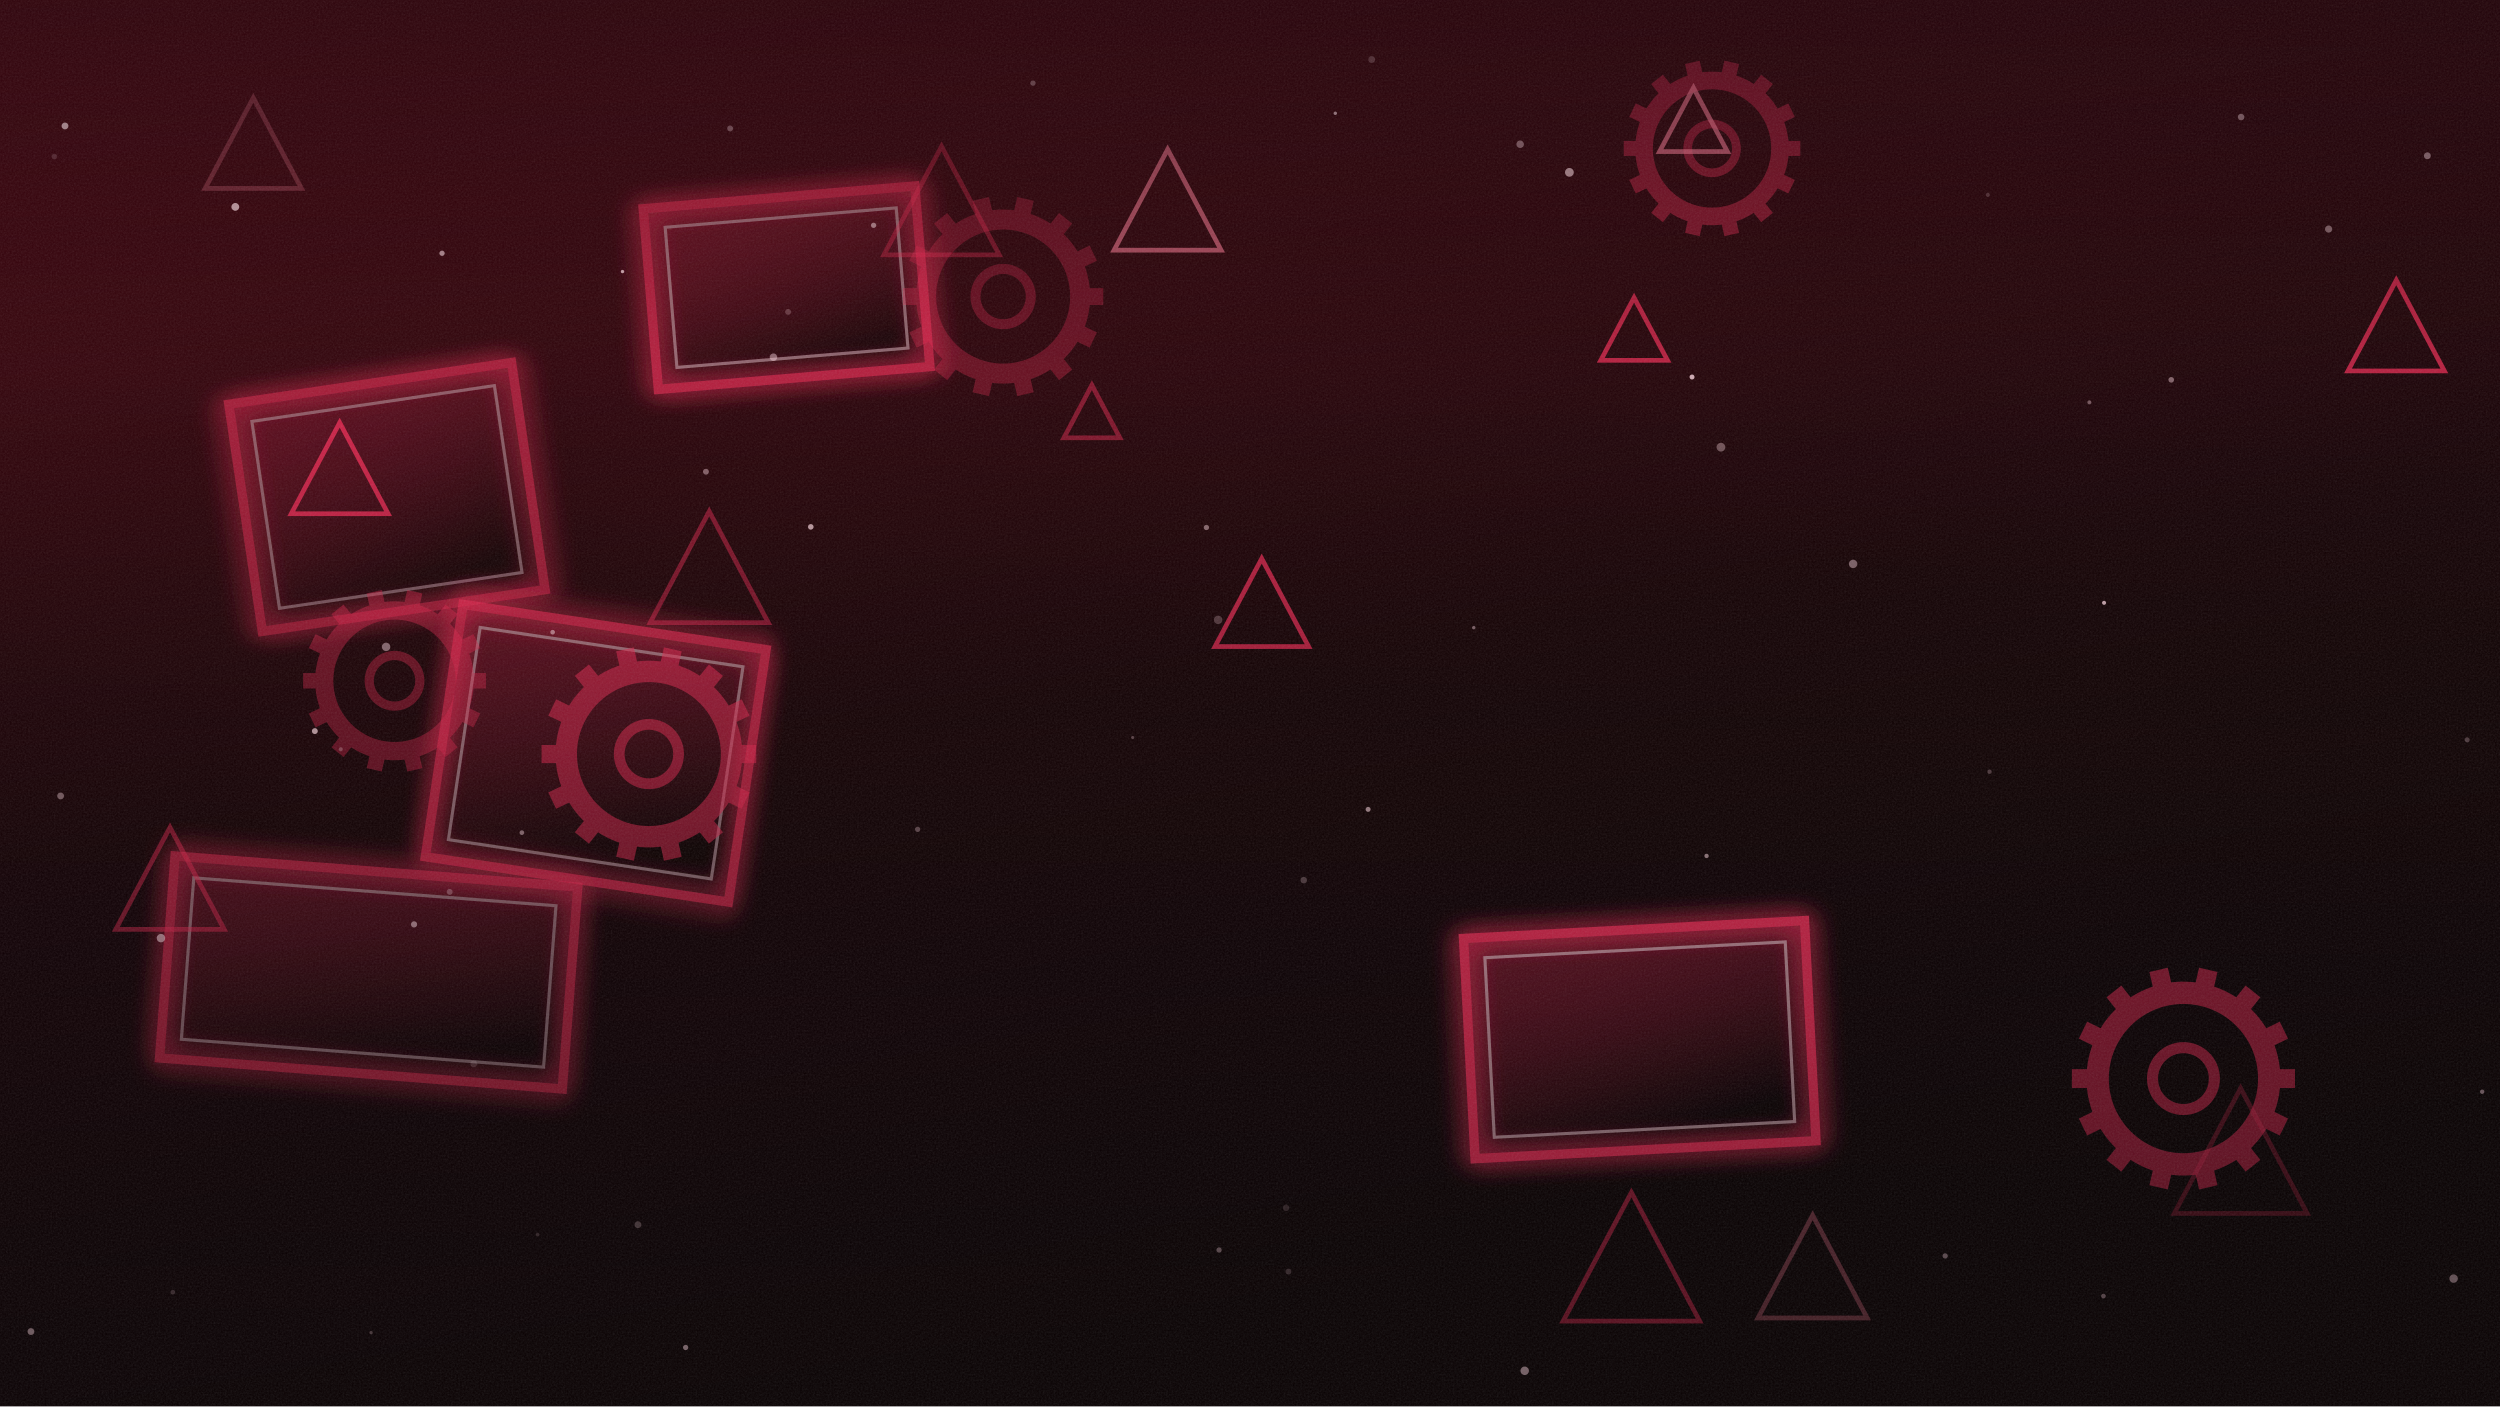
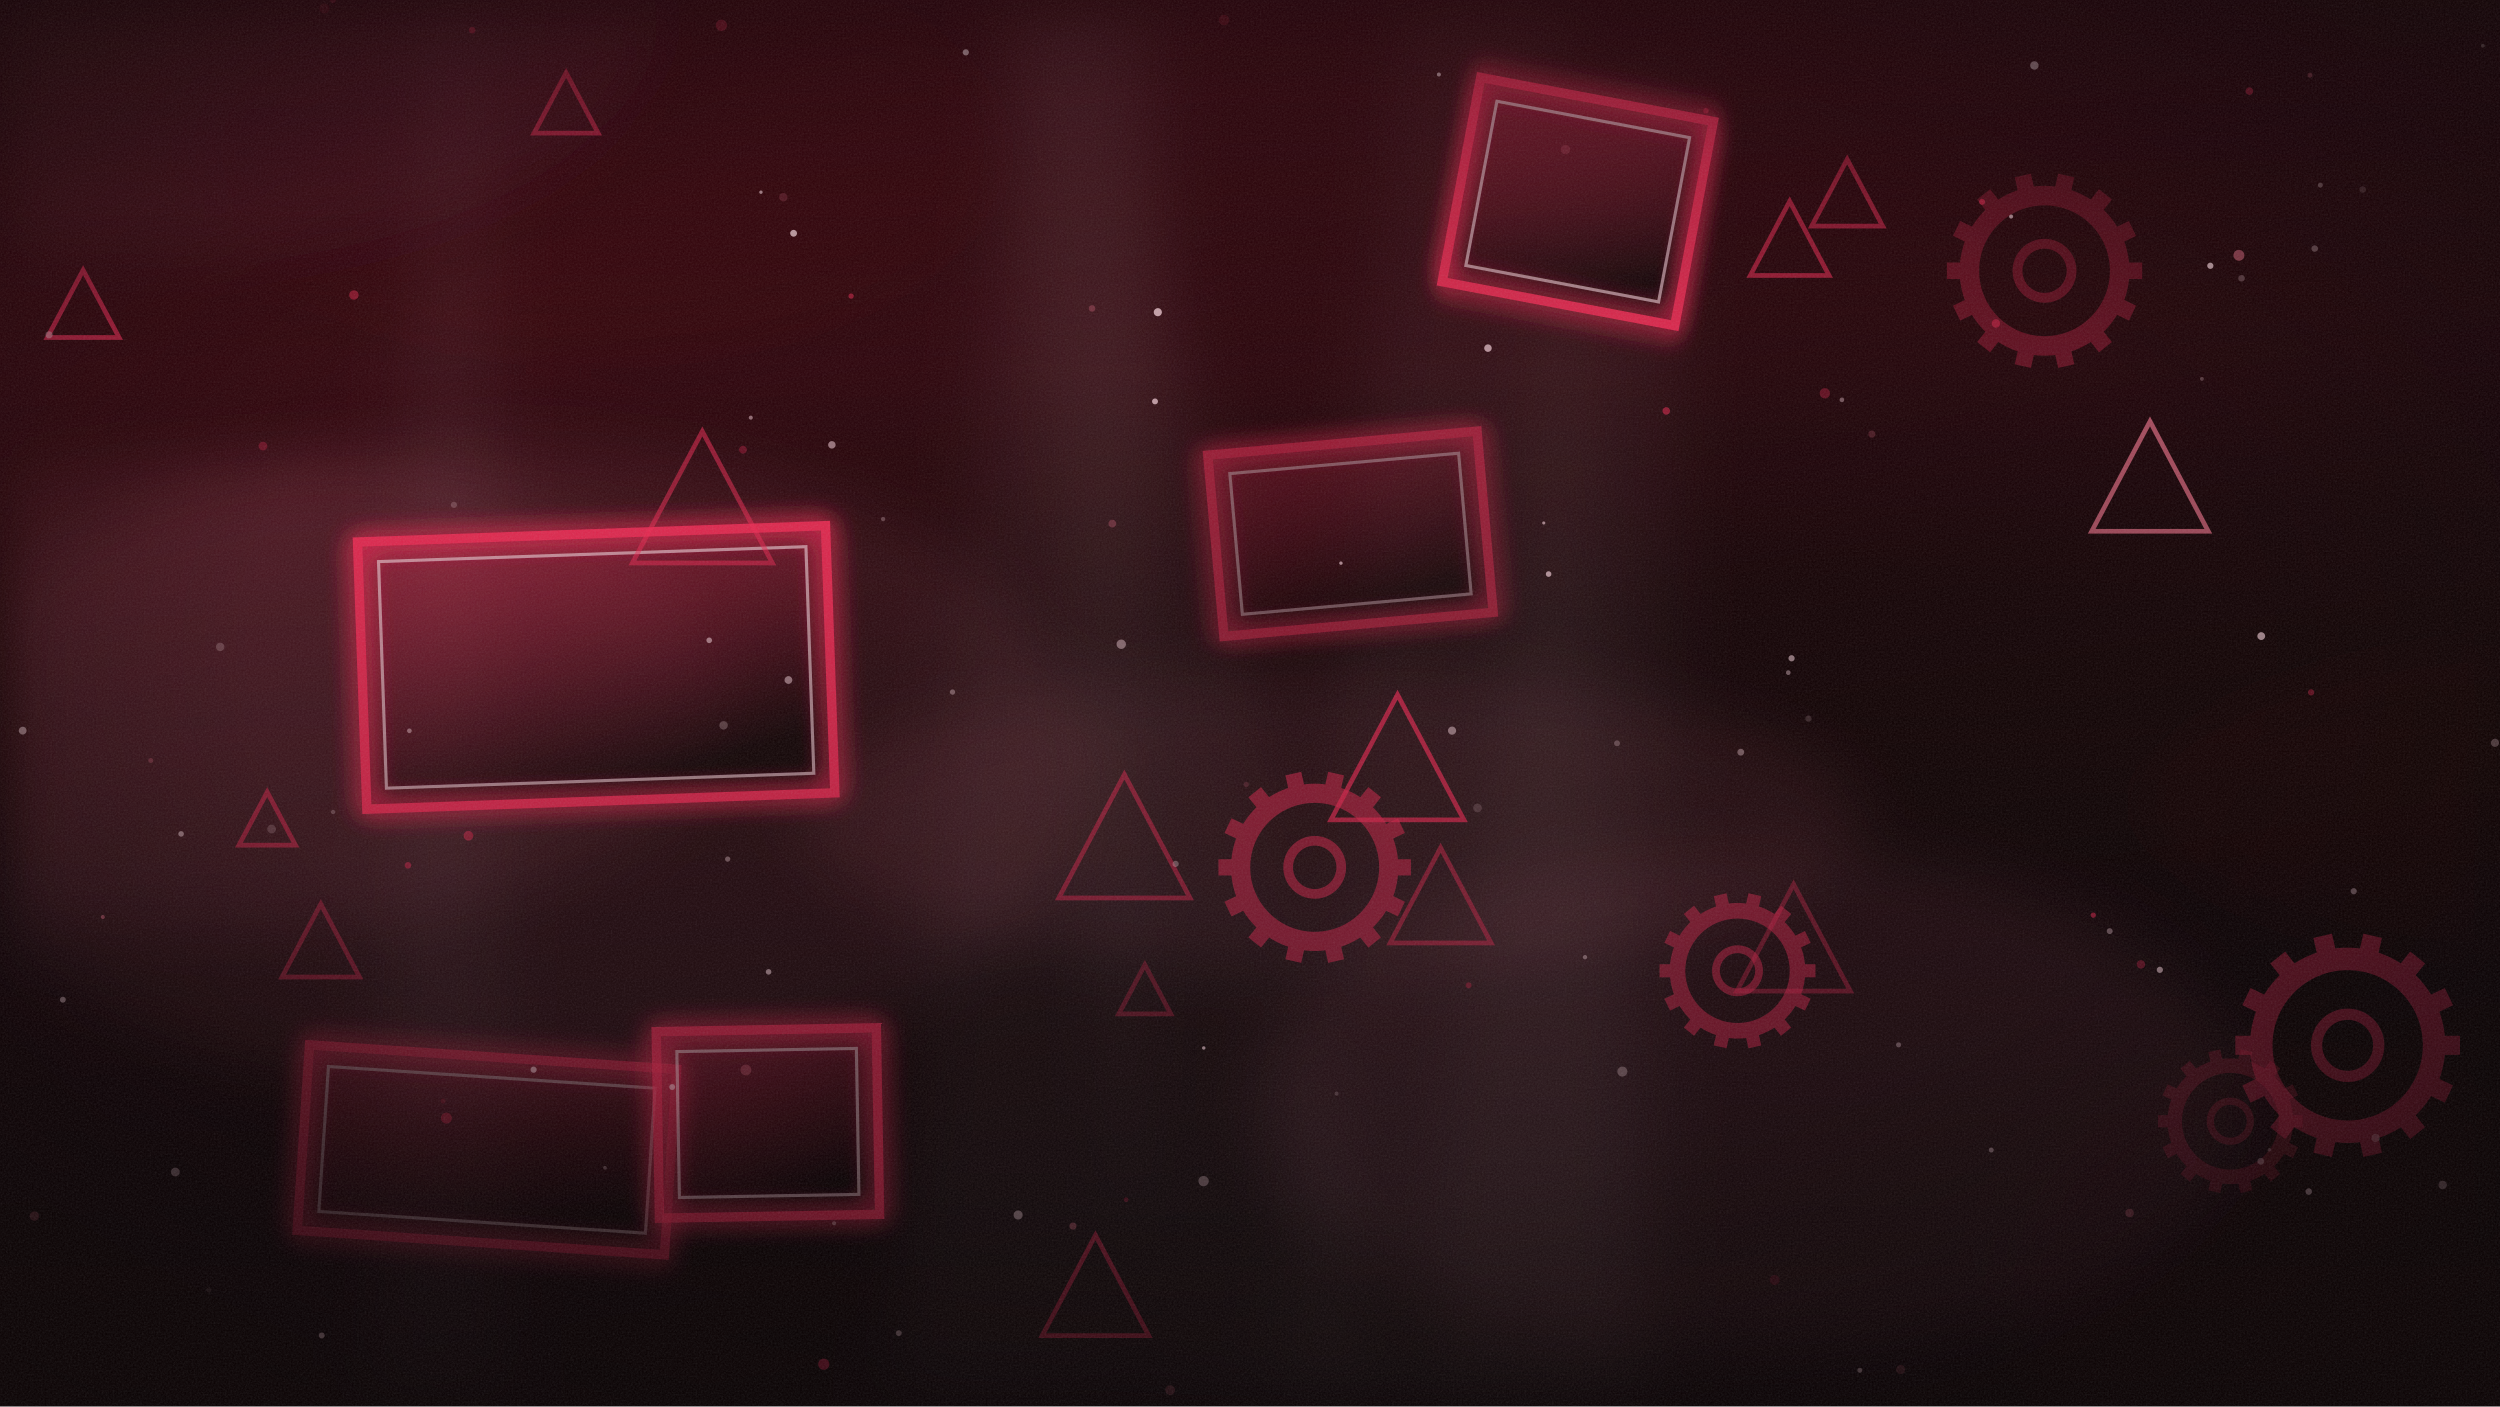
<svg xmlns="http://www.w3.org/2000/svg" class="art art--titan-complex" viewBox="0 0 1600 900" preserveAspectRatio="xMidYMid slice" role="img" aria-label="Crimson structures and black saw gears on deep red">
  <defs>
    <linearGradient id="g-bg" x1="0" y1="0" x2="0.3" y2="1">
      <stop offset="0%" stop-color="#4d0512" />
      <stop offset="58%" stop-color="#160205" />
      <stop offset="100%" stop-color="#080102" />
    </linearGradient>
    <linearGradient id="g-slab" x1="0" y1="0" x2="0.4" y2="1">
      <stop offset="0%" stop-color="#ff2d5a" stop-opacity="0.42" />
      <stop offset="100%" stop-color="#080102" stop-opacity="0.72" />
    </linearGradient>
    <linearGradient id="g-blade" x1="0" y1="0" x2="1" y2="1">
      <stop offset="0%" stop-color="#ffd9e2" stop-opacity="0.7" />
      <stop offset="60%" stop-color="#ff2d5a" stop-opacity="0.28" />
      <stop offset="100%" stop-color="#ff7a95" stop-opacity="0" />
    </linearGradient>
    <linearGradient id="g-beam" x1="0" y1="0" x2="1" y2="0">
      <stop offset="0%" stop-color="#ff2d5a" stop-opacity="0" />
      <stop offset="30%" stop-color="#ffd9e2" />
      <stop offset="70%" stop-color="#ff2d5a" />
      <stop offset="100%" stop-color="#ff2d5a" stop-opacity="0" />
    </linearGradient>
    <radialGradient id="g-orb" cx="42%" cy="38%" r="62%">
      <stop offset="0%" stop-color="#ffd9e2" />
      <stop offset="38%" stop-color="#ff2d5a" />
      <stop offset="78%" stop-color="#ff7a95" stop-opacity="0.7" />
      <stop offset="100%" stop-color="#080102" />
    </radialGradient>
    <radialGradient id="g-halo" cx="50%" cy="50%" r="50%">
      <stop offset="0%" stop-color="#ff2d5a" stop-opacity="0.42" />
      <stop offset="100%" stop-color="#ff2d5a" stop-opacity="0" />
    </radialGradient>
    <linearGradient id="g-vig" x1="0" y1="0" x2="0" y2="1">
      <stop offset="0%" stop-color="#080102" stop-opacity="0.42" />
      <stop offset="26%" stop-color="#080102" stop-opacity="0.02" />
      <stop offset="100%" stop-color="#080102" stop-opacity="0.5" />
    </linearGradient>
    <filter id="g-glow" x="-70%" y="-70%" width="240%" height="240%">
      <feGaussianBlur stdDeviation="8" result="b" />
      <feFlood flood-color="#ff2d5a" result="fc" />
      <feComposite in="fc" in2="b" operator="in" result="g" />
      <feMerge>
        <feMergeNode in="g" />
        <feMergeNode in="g" />
        <feMergeNode in="SourceGraphic" />
      </feMerge>
    </filter>
    <filter id="g-soft">
      <feGaussianBlur stdDeviation="20" />
    </filter>
+     <radialGradient id="g-corner" cx="50%" cy="46%" r="72%">
+       <stop offset="55%" stop-color="#080102" stop-opacity="0" />
+       <stop offset="100%" stop-color="#080102" stop-opacity="0.72" />
+     </radialGradient>
    <filter id="g-grain">
      <feTurbulence type="fractalNoise" baseFrequency="0.85" numOctaves="4" />
      <feColorMatrix type="saturate" values="0" />
    </filter>
  </defs>
  <rect width="1600" height="900" fill="url(#g-bg)" />
-   <g transform="translate(1049.4 665.4) rotate(-3)" opacity="0.95">
-     <rect x="-109.2" y="-70.6" width="218.5" height="141.1" fill="url(#g-slab)" />
-     <rect x="-109.2" y="-70.6" width="218.5" height="141.1" fill="none" stroke="#ff2d5a" stroke-width="6" filter="url(#g-glow)" />
-     <rect x="-96.2" y="-57.6" width="192.5" height="115.1" fill="none" stroke="#ffd9e2" stroke-width="2" opacity="0.7" />
-   </g>
-   <g transform="translate(503.4 184.1) rotate(-4.8)" opacity="0.66">
-     <rect x="-87.2" y="-58" width="174.4" height="116" fill="url(#g-slab)" />
-     <rect x="-87.2" y="-58" width="174.4" height="116" fill="none" stroke="#ff2d5a" stroke-width="6" filter="url(#g-glow)" />
-     <rect x="-74.2" y="-45" width="148.4" height="90" fill="none" stroke="#ffd9e2" stroke-width="2" opacity="0.7" />
-   </g>
-   <g transform="translate(247.6 318.1) rotate(-8.4)" opacity="0.58">
-     <rect x="-91.4" y="-73.5" width="182.9" height="146.9" fill="url(#g-slab)" />
-     <rect x="-91.4" y="-73.5" width="182.9" height="146.9" fill="none" stroke="#ff2d5a" stroke-width="6" filter="url(#g-glow)" />
-     <rect x="-78.4" y="-60.5" width="156.9" height="120.9" fill="none" stroke="#ffd9e2" stroke-width="2" opacity="0.7" />
-   </g>
-   <g transform="translate(381.2 482.1) rotate(8.5)" opacity="0.72">
-     <rect x="-98" y="-81.7" width="196.1" height="163.3" fill="url(#g-slab)" />
-     <rect x="-98" y="-81.7" width="196.1" height="163.3" fill="none" stroke="#ff2d5a" stroke-width="6" filter="url(#g-glow)" />
-     <rect x="-85" y="-68.7" width="170.1" height="137.3" fill="none" stroke="#ffd9e2" stroke-width="2" opacity="0.7" />
-   </g>
-   <g transform="translate(235.9 622.4) rotate(4.4)" opacity="0.67">
-     <rect x="-129.2" y="-64.8" width="258.5" height="129.6" fill="url(#g-slab)" />
-     <rect x="-129.2" y="-64.8" width="258.5" height="129.6" fill="none" stroke="#ff2d5a" stroke-width="6" filter="url(#g-glow)" />
-     <rect x="-116.2" y="-51.8" width="232.5" height="103.6" fill="none" stroke="#ffd9e2" stroke-width="2" opacity="0.7" />
-   </g>
-   <g transform="translate(1397.4 690.3)" fill="none" stroke="#ff2d5a" opacity="0.58">
-     <circle r="54.9" stroke-width="14.3" />
-     <circle r="19.8" stroke-width="7.1" />
-     <path d="M57.7 0 L71.4 0" stroke-width="12.1" />
-     <path d="M52 25 L64.3 31" stroke-width="12.1" />
-     <path d="M36 45.1 L44.5 55.8" stroke-width="12.1" />
-     <path d="M12.8 56.2 L15.9 69.6" stroke-width="12.1" />
-     <path d="M-12.8 56.2 L-15.9 69.6" stroke-width="12.1" />
-     <path d="M-36 45.1 L-44.5 55.8" stroke-width="12.1" />
-     <path d="M-52 25 L-64.3 31" stroke-width="12.1" />
-     <path d="M-57.7 0 L-71.4 0" stroke-width="12.1" />
-     <path d="M-52 -25 L-64.3 -31" stroke-width="12.1" />
-     <path d="M-36 -45.1 L-44.5 -55.8" stroke-width="12.1" />
-     <path d="M-12.8 -56.2 L-15.9 -69.6" stroke-width="12.1" />
-     <path d="M12.8 -56.2 L15.9 -69.6" stroke-width="12.1" />
-     <path d="M36 -45.1 L44.5 -55.8" stroke-width="12.1" />
-     <path d="M52 -25 L64.3 -31" stroke-width="12.1" />
-   </g>
-   <g transform="translate(415.3 482.6)" fill="none" stroke="#ff2d5a" opacity="0.53">
-     <circle r="52.9" stroke-width="13.7" />
-     <circle r="19" stroke-width="6.9" />
-     <path d="M55.5 0 L68.7 0" stroke-width="11.6" />
-     <path d="M50 24.1 L61.9 29.8" stroke-width="11.6" />
-     <path d="M34.6 43.4 L42.9 53.7" stroke-width="11.6" />
-     <path d="M12.4 54.1 L15.3 67" stroke-width="11.6" />
-     <path d="M-12.4 54.1 L-15.3 67" stroke-width="11.6" />
-     <path d="M-34.6 43.4 L-42.9 53.7" stroke-width="11.6" />
-     <path d="M-50 24.1 L-61.9 29.8" stroke-width="11.6" />
-     <path d="M-55.5 0 L-68.7 0" stroke-width="11.6" />
-     <path d="M-50 -24.1 L-61.9 -29.8" stroke-width="11.6" />
-     <path d="M-34.6 -43.4 L-42.9 -53.7" stroke-width="11.6" />
-     <path d="M-12.4 -54.1 L-15.3 -67" stroke-width="11.6" />
-     <path d="M12.4 -54.1 L15.3 -67" stroke-width="11.6" />
-     <path d="M34.6 -43.4 L42.9 -53.7" stroke-width="11.6" />
-     <path d="M50 -24.1 L61.9 -29.8" stroke-width="11.6" />
-   </g>
-   <g transform="translate(642 189.8)" fill="none" stroke="#ff2d5a" opacity="0.29">
-     <circle r="49.3" stroke-width="12.8" />
-     <circle r="17.7" stroke-width="6.4" />
-     <path d="M51.8 0 L64.1 0" stroke-width="10.8" />
-     <path d="M46.6 22.5 L57.7 27.8" stroke-width="10.8" />
-     <path d="M32.3 40.5 L40 50.1" stroke-width="10.8" />
-     <path d="M11.5 50.5 L14.3 62.5" stroke-width="10.8" />
-     <path d="M-11.5 50.5 L-14.3 62.5" stroke-width="10.8" />
-     <path d="M-32.3 40.5 L-40 50.1" stroke-width="10.8" />
-     <path d="M-46.6 22.5 L-57.7 27.8" stroke-width="10.8" />
-     <path d="M-51.8 0 L-64.1 0" stroke-width="10.8" />
-     <path d="M-46.6 -22.5 L-57.7 -27.8" stroke-width="10.8" />
-     <path d="M-32.3 -40.5 L-40 -50.1" stroke-width="10.8" />
-     <path d="M-11.5 -50.5 L-14.3 -62.5" stroke-width="10.8" />
-     <path d="M11.5 -50.5 L14.3 -62.5" stroke-width="10.8" />
-     <path d="M32.3 -40.5 L40 -50.1" stroke-width="10.8" />
-     <path d="M46.6 -22.5 L57.7 -27.8" stroke-width="10.8" />
-   </g>
-   <g transform="translate(1095.7 95)" fill="none" stroke="#ff2d5a" opacity="0.42">
-     <circle r="43.5" stroke-width="11.3" />
-     <circle r="15.6" stroke-width="5.6" />
-     <path d="M45.6 0 L56.5 0" stroke-width="9.6" />
-     <path d="M41.1 19.8 L50.9 24.5" stroke-width="9.6" />
-     <path d="M28.4 35.7 L35.2 44.2" stroke-width="9.6" />
-     <path d="M10.2 44.5 L12.6 55.1" stroke-width="9.6" />
-     <path d="M-10.2 44.5 L-12.6 55.1" stroke-width="9.6" />
-     <path d="M-28.4 35.7 L-35.2 44.2" stroke-width="9.6" />
-     <path d="M-41.1 19.8 L-50.9 24.5" stroke-width="9.6" />
-     <path d="M-45.6 0 L-56.5 0" stroke-width="9.6" />
-     <path d="M-41.1 -19.8 L-50.9 -24.5" stroke-width="9.6" />
-     <path d="M-28.4 -35.7 L-35.2 -44.2" stroke-width="9.6" />
-     <path d="M-10.2 -44.5 L-12.6 -55.1" stroke-width="9.6" />
-     <path d="M10.2 -44.5 L12.6 -55.1" stroke-width="9.6" />
-     <path d="M28.4 -35.7 L35.2 -44.2" stroke-width="9.6" />
-     <path d="M41.1 -19.8 L50.9 -24.5" stroke-width="9.6" />
-   </g>
-   <g transform="translate(252.5 435.7)" fill="none" stroke="#ff2d5a" opacity="0.38">
-     <circle r="45" stroke-width="11.7" />
-     <circle r="16.2" stroke-width="5.9" />
-     <path d="M47.3 0 L58.5 0" stroke-width="9.9" />
-     <path d="M42.6 20.5 L52.7 25.4" stroke-width="9.9" />
-     <path d="M29.5 36.9 L36.5 45.7" stroke-width="9.9" />
-     <path d="M10.5 46.1 L13 57" stroke-width="9.9" />
-     <path d="M-10.5 46.1 L-13 57" stroke-width="9.9" />
-     <path d="M-29.5 36.9 L-36.5 45.7" stroke-width="9.9" />
-     <path d="M-42.6 20.5 L-52.7 25.4" stroke-width="9.9" />
-     <path d="M-47.3 0 L-58.5 0" stroke-width="9.9" />
-     <path d="M-42.6 -20.5 L-52.7 -25.4" stroke-width="9.9" />
-     <path d="M-29.5 -36.9 L-36.5 -45.7" stroke-width="9.9" />
-     <path d="M-10.5 -46.1 L-13 -57" stroke-width="9.9" />
-     <path d="M10.5 -46.1 L13 -57" stroke-width="9.9" />
-     <path d="M29.5 -36.9 L36.5 -45.7" stroke-width="9.9" />
-     <path d="M42.6 -20.5 L52.7 -25.4" stroke-width="9.9" />
-   </g>
-   <path d="M1434 696.5 L1476.6 776.6 L1391.5 776.6 Z" fill="none" stroke="#ff2d5a" stroke-width="3" opacity="0.31" />
-   <path d="M602.6 93.7 L639.5 163.1 L565.7 163.1 Z" fill="none" stroke="#ff2d5a" stroke-width="3" opacity="0.36" />
-   <path d="M453.9 327.3 L491.7 398.5 L416.1 398.5 Z" fill="none" stroke="#ff2d5a" stroke-width="3" opacity="0.45" />
-   <path d="M1083.8 56.2 L1105.5 97 L1062.1 97 Z" fill="none" stroke="#ff7a95" stroke-width="3" opacity="0.68" />
-   <path d="M162.1 62.6 L192.9 120.6 L131.3 120.6 Z" fill="none" stroke="#ff7a95" stroke-width="3" opacity="0.31" />
-   <path d="M698.8 246.5 L716.7 280.2 L680.9 280.2 Z" fill="none" stroke="#ff2d5a" stroke-width="3" opacity="0.44" />
-   <path d="M747.3 95.6 L781.5 160.1 L713 160.1 Z" fill="none" stroke="#ff7a95" stroke-width="3" opacity="0.64" />
-   <path d="M108.8 529.5 L143.5 594.8 L74.1 594.8 Z" fill="none" stroke="#ff2d5a" stroke-width="3" opacity="0.49" />
-   <path d="M1044.1 763.2 L1087.8 845.5 L1000.4 845.5 Z" fill="none" stroke="#ff2d5a" stroke-width="3" opacity="0.59" />
-   <path d="M1533.6 179.3 L1564.4 237.4 L1502.7 237.4 Z" fill="none" stroke="#ff2d5a" stroke-width="3" opacity="0.69" />
-   <path d="M1045.8 190.5 L1067.2 230.6 L1024.5 230.6 Z" fill="none" stroke="#ff2d5a" stroke-width="3" opacity="0.68" />
-   <path d="M217.4 270.5 L248.4 328.8 L186.4 328.8 Z" fill="none" stroke="#ff2d5a" stroke-width="3" opacity="0.74" />
-   <path d="M1160.1 777.8 L1195 843.5 L1125.1 843.5 Z" fill="none" stroke="#ff7a95" stroke-width="3" opacity="0.44" />
-   <path d="M807.5 357.5 L837.5 413.8 L777.6 413.8 Z" fill="none" stroke="#ff2d5a" stroke-width="3" opacity="0.72" />
+   <g filter="url(#g-soft)">
+     <ellipse cx="1118.8" cy="706.4" rx="316.1" ry="161.8" fill="#ff7a95" opacity="0.1" />
+     <ellipse cx="852.6" cy="526.2" rx="338.5" ry="97.2" fill="#ff7a95" opacity="0.1" />
+     <ellipse cx="382.2" cy="96.9" rx="257.6" ry="129.8" fill="#4d0512" opacity="0.1" />
+     <ellipse cx="1482.5" cy="828.4" rx="194.2" ry="152.9" fill="#4d0512" opacity="0.1" />
+     <ellipse cx="77.3" cy="15.1" rx="333.7" ry="147.7" fill="#ff7a95" opacity="0.1" />
+     <ellipse cx="1680.6" cy="513.7" rx="310.7" ry="105.4" fill="#4d0512" opacity="0.1" />
+     <ellipse cx="319.1" cy="490.7" rx="379.4" ry="208.2" fill="#ff7a95" opacity="0.1" />
+     <ellipse cx="142.4" cy="444" rx="324.2" ry="153.3" fill="#ff7a95" opacity="0.1" />
+   </g>
+   <g filter="url(#g-soft)" opacity="0.5">
+     <path d="M902.6 -26.4 L998.6 -26.4 L1047.1 960 L808.2 960 Z" fill="#ffd9e2" opacity="0.1" />
+     <path d="M274.9 -119.5 L312.3 -119.5 L323.7 960 L232.7 960 Z" fill="#ffd9e2" opacity="0.1" />
+     <path d="M1009.9 48.4 L1077.9 48.4 L1059.6 960 L895.7 960 Z" fill="#ffd9e2" opacity="0.1" />
+     <path d="M656.3 -64.5 L747.6 -64.5 L720.9 960 L562.2 960 Z" fill="#ffd9e2" opacity="0.1" />
+     <path d="M639.2 -36.7 L706.7 -36.7 L900.5 960 L737.6 960 Z" fill="#ffd9e2" opacity="0.1" />
+   </g>
+   <g transform="translate(1009.7 129) rotate(10.7)" opacity="0.88">
+     <rect x="-75.7" y="-66.5" width="151.5" height="133" fill="url(#g-slab)" />
+     <rect x="-75.7" y="-66.5" width="151.5" height="133" fill="none" stroke="#ff2d5a" stroke-width="6" filter="url(#g-glow)" />
+     <rect x="-62.7" y="-53.5" width="125.5" height="107" fill="none" stroke="#ffd9e2" stroke-width="2" opacity="0.7" />
+   </g>
+   <g transform="translate(381.5 427.1) rotate(-2)" opacity="0.93">
+     <rect x="-149.8" y="-85.5" width="299.7" height="171.1" fill="url(#g-slab)" />
+     <rect x="-149.8" y="-85.5" width="299.7" height="171.1" fill="none" stroke="#ff2d5a" stroke-width="6" filter="url(#g-glow)" />
+     <rect x="-136.8" y="-72.5" width="273.7" height="145.1" fill="none" stroke="#ffd9e2" stroke-width="2" opacity="0.7" />
+   </g>
+   <g transform="translate(311.7 735.9) rotate(3.8)" opacity="0.57">
+     <rect x="-117.8" y="-59.5" width="235.5" height="119" fill="url(#g-slab)" />
+     <rect x="-117.8" y="-59.5" width="235.5" height="119" fill="none" stroke="#ff2d5a" stroke-width="6" filter="url(#g-glow)" />
+     <rect x="-104.8" y="-46.5" width="209.5" height="93" fill="none" stroke="#ffd9e2" stroke-width="2" opacity="0.7" />
+   </g>
+   <g transform="translate(864.3 341.6) rotate(-5.1)" opacity="0.56">
+     <rect x="-86.5" y="-58.2" width="173" height="116.4" fill="url(#g-slab)" />
+     <rect x="-86.5" y="-58.2" width="173" height="116.4" fill="none" stroke="#ff2d5a" stroke-width="6" filter="url(#g-glow)" />
+     <rect x="-73.5" y="-45.2" width="147" height="90.4" fill="none" stroke="#ffd9e2" stroke-width="2" opacity="0.7" />
+   </g>
+   <g transform="translate(491.5 718.7) rotate(-1)" opacity="0.75">
+     <rect x="-70.5" y="-59.7" width="140.9" height="119.4" fill="url(#g-slab)" />
+     <rect x="-70.5" y="-59.7" width="140.9" height="119.4" fill="none" stroke="#ff2d5a" stroke-width="6" filter="url(#g-glow)" />
+     <rect x="-57.5" y="-46.7" width="114.9" height="93.4" fill="none" stroke="#ffd9e2" stroke-width="2" opacity="0.7" />
+   </g>
+   <g transform="translate(1502.5 669)" fill="none" stroke="#ff2d5a" opacity="0.45">
+     <circle r="55.3" stroke-width="14.4" />
+     <circle r="19.9" stroke-width="7.2" />
+     <path d="M58.1 0 L71.9 0" stroke-width="12.2" />
+     <path d="M52.3 25.2 L64.8 31.2" stroke-width="12.2" />
+     <path d="M36.2 45.4 L44.8 56.2" stroke-width="12.2" />
+     <path d="M12.9 56.6 L16 70.1" stroke-width="12.2" />
+     <path d="M-12.9 56.6 L-16 70.1" stroke-width="12.2" />
+     <path d="M-36.2 45.4 L-44.8 56.2" stroke-width="12.2" />
+     <path d="M-52.3 25.2 L-64.8 31.2" stroke-width="12.2" />
+     <path d="M-58.1 0 L-71.9 0" stroke-width="12.2" />
+     <path d="M-52.3 -25.2 L-64.8 -31.2" stroke-width="12.2" />
+     <path d="M-36.2 -45.4 L-44.8 -56.2" stroke-width="12.2" />
+     <path d="M-12.9 -56.6 L-16 -70.1" stroke-width="12.2" />
+     <path d="M12.9 -56.6 L16 -70.1" stroke-width="12.2" />
+     <path d="M36.2 -45.4 L44.8 -56.2" stroke-width="12.2" />
+     <path d="M52.3 -25.2 L64.8 -31.2" stroke-width="12.2" />
+   </g>
+   <g transform="translate(1112 621.3)" fill="none" stroke="#ff2d5a" opacity="0.51">
+     <circle r="38.4" stroke-width="10" />
+     <circle r="13.8" stroke-width="5" />
+     <path d="M40.3 0 L49.9 0" stroke-width="8.4" />
+     <path d="M36.3 17.5 L45 21.7" stroke-width="8.4" />
+     <path d="M25.1 31.5 L31.1 39" stroke-width="8.4" />
+     <path d="M9 39.3 L11.1 48.7" stroke-width="8.4" />
+     <path d="M-9 39.3 L-11.1 48.7" stroke-width="8.4" />
+     <path d="M-25.1 31.5 L-31.1 39" stroke-width="8.4" />
+     <path d="M-36.3 17.5 L-45 21.7" stroke-width="8.4" />
+     <path d="M-40.3 0 L-49.9 0" stroke-width="8.4" />
+     <path d="M-36.3 -17.5 L-45 -21.7" stroke-width="8.4" />
+     <path d="M-25.1 -31.5 L-31.1 -39" stroke-width="8.4" />
+     <path d="M-9 -39.3 L-11.1 -48.7" stroke-width="8.4" />
+     <path d="M9 -39.3 L11.1 -48.7" stroke-width="8.4" />
+     <path d="M25.1 -31.5 L31.1 -39" stroke-width="8.4" />
+     <path d="M36.3 -17.5 L45 -21.7" stroke-width="8.4" />
+   </g>
+   <g transform="translate(841.4 555.1)" fill="none" stroke="#ff2d5a" opacity="0.54">
+     <circle r="47.4" stroke-width="12.3" />
+     <circle r="17" stroke-width="6.2" />
+     <path d="M49.7 0 L61.6 0" stroke-width="10.4" />
+     <path d="M44.8 21.6 L55.5 26.7" stroke-width="10.4" />
+     <path d="M31 38.9 L38.4 48.1" stroke-width="10.4" />
+     <path d="M11.1 48.5 L13.7 60" stroke-width="10.4" />
+     <path d="M-11.1 48.5 L-13.7 60" stroke-width="10.4" />
+     <path d="M-31 38.9 L-38.4 48.1" stroke-width="10.4" />
+     <path d="M-44.8 21.6 L-55.5 26.7" stroke-width="10.4" />
+     <path d="M-49.7 0 L-61.6 0" stroke-width="10.4" />
+     <path d="M-44.8 -21.6 L-55.5 -26.7" stroke-width="10.4" />
+     <path d="M-31 -38.9 L-38.4 -48.1" stroke-width="10.4" />
+     <path d="M-11.1 -48.5 L-13.7 -60" stroke-width="10.4" />
+     <path d="M11.1 -48.5 L13.7 -60" stroke-width="10.4" />
+     <path d="M31 -38.9 L38.4 -48.1" stroke-width="10.4" />
+     <path d="M44.8 -21.6 L55.5 -26.7" stroke-width="10.4" />
+   </g>
+   <g transform="translate(1427.4 717.6)" fill="none" stroke="#ff2d5a" opacity="0.26">
+     <circle r="35.6" stroke-width="9.3" />
+     <circle r="12.8" stroke-width="4.6" />
+     <path d="M37.4 0 L46.3 0" stroke-width="7.8" />
+     <path d="M33.7 16.2 L41.7 20.1" stroke-width="7.8" />
+     <path d="M23.3 29.2 L28.9 36.2" stroke-width="7.8" />
+     <path d="M8.3 36.4 L10.3 45.1" stroke-width="7.8" />
+     <path d="M-8.3 36.4 L-10.3 45.1" stroke-width="7.8" />
+     <path d="M-23.3 29.2 L-28.9 36.2" stroke-width="7.8" />
+     <path d="M-33.7 16.2 L-41.7 20.1" stroke-width="7.8" />
+     <path d="M-37.4 0 L-46.3 0" stroke-width="7.8" />
+     <path d="M-33.7 -16.2 L-41.7 -20.1" stroke-width="7.8" />
+     <path d="M-23.3 -29.2 L-28.9 -36.2" stroke-width="7.8" />
+     <path d="M-8.3 -36.4 L-10.3 -45.1" stroke-width="7.8" />
+     <path d="M8.3 -36.4 L10.3 -45.1" stroke-width="7.8" />
+     <path d="M23.3 -29.2 L28.9 -36.2" stroke-width="7.8" />
+     <path d="M33.7 -16.2 L41.7 -20.1" stroke-width="7.8" />
+   </g>
+   <g transform="translate(1308.5 173.3)" fill="none" stroke="#ff2d5a" opacity="0.29">
+     <circle r="48.1" stroke-width="12.5" />
+     <circle r="17.3" stroke-width="6.3" />
+     <path d="M50.5 0 L62.5 0" stroke-width="10.6" />
+     <path d="M45.5 21.9 L56.3 27.1" stroke-width="10.6" />
+     <path d="M31.5 39.5 L39 48.9" stroke-width="10.6" />
+     <path d="M11.2 49.2 L13.9 61" stroke-width="10.6" />
+     <path d="M-11.2 49.2 L-13.9 61" stroke-width="10.6" />
+     <path d="M-31.5 39.5 L-39 48.9" stroke-width="10.6" />
+     <path d="M-45.5 21.9 L-56.3 27.1" stroke-width="10.6" />
+     <path d="M-50.5 0 L-62.5 0" stroke-width="10.6" />
+     <path d="M-45.5 -21.9 L-56.3 -27.1" stroke-width="10.6" />
+     <path d="M-31.5 -39.5 L-39 -48.9" stroke-width="10.6" />
+     <path d="M-11.2 -49.2 L-13.9 -61" stroke-width="10.6" />
+     <path d="M11.2 -49.2 L13.9 -61" stroke-width="10.6" />
+     <path d="M31.5 -39.5 L39 -48.9" stroke-width="10.6" />
+     <path d="M45.5 -21.9 L56.3 -27.1" stroke-width="10.6" />
+   </g>
+   <path d="M1147.9 566 L1184.2 634.3 L1111.6 634.3 Z" fill="none" stroke="#ff2d5a" stroke-width="3" opacity="0.39" />
+   <path d="M1376 269.7 L1413.3 340 L1338.7 340 Z" fill="none" stroke="#ff7a95" stroke-width="3" opacity="0.63" />
+   <path d="M719.6 495.7 L761.6 574.7 L677.6 574.7 Z" fill="none" stroke="#ff2d5a" stroke-width="3" opacity="0.52" />
+   <path d="M732.7 617.5 L749.3 648.9 L716 648.9 Z" fill="none" stroke="#ff2d5a" stroke-width="3" opacity="0.34" />
+   <path d="M362.3 46.6 L382.8 85.2 L341.8 85.2 Z" fill="none" stroke="#ff2d5a" stroke-width="3" opacity="0.66" />
+   <path d="M171 506.9 L189.1 540.9 L152.9 540.9 Z" fill="none" stroke="#ff2d5a" stroke-width="3" opacity="0.52" />
+   <path d="M1145.4 128.8 L1170.6 176.3 L1120.2 176.3 Z" fill="none" stroke="#ff2d5a" stroke-width="3" opacity="0.57" />
+   <path d="M53.2 172.9 L76.2 216 L30.3 216 Z" fill="none" stroke="#ff2d5a" stroke-width="3" opacity="0.72" />
+   <path d="M205.3 578.6 L230.1 625.3 L180.5 625.3 Z" fill="none" stroke="#ff2d5a" stroke-width="3" opacity="0.41" />
+   <path d="M1182.2 102 L1204.9 144.7 L1159.5 144.7 Z" fill="none" stroke="#ff2d5a" stroke-width="3" opacity="0.53" />
+   <path d="M894.4 444.6 L936.9 524.7 L851.8 524.7 Z" fill="none" stroke="#ff2d5a" stroke-width="3" opacity="0.72" />
+   <path d="M701.1 790.6 L735.2 854.8 L667 854.8 Z" fill="none" stroke="#ff2d5a" stroke-width="3" opacity="0.49" />
+   <path d="M449.5 276.1 L494.3 360.3 L404.7 360.3 Z" fill="none" stroke="#ff2d5a" stroke-width="3" opacity="0.51" />
+   <path d="M922 542.6 L954.3 603.5 L889.7 603.5 Z" fill="none" stroke="#ff2d5a" stroke-width="3" opacity="0.50" />
  <g fill="#ffd9e2">
-     <circle cx="247.1" cy="414" r="2.7" opacity="0.53" />
-     <circle cx="1389.6" cy="243.1" r="1.8" opacity="0.45" />
-     <circle cx="518.9" cy="337.2" r="1.8" opacity="0.75" />
-     <circle cx="1553.5" cy="99.7" r="2.2" opacity="0.54" />
-     <circle cx="661.1" cy="53.2" r="1.7" opacity="0.41" />
-     <circle cx="587.3" cy="530.8" r="1.7" opacity="0.39" />
-     <circle cx="438.8" cy="862.4" r="1.7" opacity="0.83" />
-     <circle cx="265" cy="591.6" r="2.0" opacity="0.66" />
-     <circle cx="823.1" cy="773" r="2.1" opacity="0.23" />
-     <circle cx="1092.2" cy="547.8" r="1.4" opacity="0.67" />
-     <circle cx="1337.2" cy="257.5" r="1.3" opacity="0.39" />
-     <circle cx="943.2" cy="401.7" r="1.1" opacity="0.49" />
-     <circle cx="875.6" cy="518" r="1.6" opacity="0.71" />
-     <circle cx="1082.9" cy="241.3" r="1.6" opacity="0.80" />
-     <circle cx="353.7" cy="404.6" r="1.5" opacity="0.58" />
-     <circle cx="1272.2" cy="124.7" r="1.3" opacity="0.24" />
-     <circle cx="201.5" cy="467.9" r="1.9" opacity="0.81" />
-     <circle cx="724.9" cy="472" r="1.0" opacity="0.35" />
-     <circle cx="495" cy="228.6" r="2.4" opacity="0.47" />
-     <circle cx="218.1" cy="479.5" r="1.3" opacity="0.32" />
-     <circle cx="972.9" cy="92.3" r="2.4" opacity="0.49" />
-     <circle cx="103" cy="600.4" r="2.7" opacity="0.68" />
-     <circle cx="1346.2" cy="829.5" r="1.5" opacity="0.52" />
-     <circle cx="1186" cy="360.9" r="2.7" opacity="0.48" />
-     <circle cx="34.8" cy="100.2" r="1.8" opacity="0.21" />
-     <circle cx="975.8" cy="877.3" r="2.7" opacity="0.84" />
-     <circle cx="398.4" cy="173.8" r="1.1" opacity="0.81" />
-     <circle cx="41.6" cy="80.6" r="2.2" opacity="0.82" />
-     <circle cx="854.6" cy="72.5" r="1.1" opacity="0.73" />
-     <circle cx="1101.4" cy="286.2" r="2.8" opacity="0.38" />
-     <circle cx="237.5" cy="852.9" r="1.1" opacity="0.44" />
-     <circle cx="287.8" cy="570.8" r="1.9" opacity="0.36" />
-     <circle cx="1004.4" cy="110.3" r="2.8" opacity="0.71" />
-     <circle cx="334" cy="532.9" r="1.5" opacity="0.57" />
-     <circle cx="504.4" cy="199.6" r="1.9" opacity="0.25" />
-     <circle cx="1588.6" cy="698.7" r="1.4" opacity="0.59" />
-     <circle cx="282.9" cy="162.1" r="1.7" opacity="0.67" />
-     <circle cx="110.6" cy="827" r="1.5" opacity="0.31" />
-     <circle cx="780.2" cy="800" r="1.7" opacity="0.55" />
-     <circle cx="1579" cy="473.5" r="1.6" opacity="0.32" />
-     <circle cx="834.4" cy="563.3" r="2.1" opacity="0.33" />
-     <circle cx="19.8" cy="852.2" r="2.2" opacity="0.75" />
-     <circle cx="1346.6" cy="385.8" r="1.3" opacity="0.83" />
-     <circle cx="1434.3" cy="74.9" r="2.1" opacity="0.53" />
-     <circle cx="38.8" cy="509.4" r="2.2" opacity="0.49" />
-     <circle cx="408.3" cy="783.8" r="2.2" opacity="0.38" />
-     <circle cx="1244.9" cy="803.8" r="1.7" opacity="0.57" />
-     <circle cx="150.6" cy="132.4" r="2.5" opacity="0.82" />
-     <circle cx="1490.3" cy="146.6" r="2.3" opacity="0.46" />
-     <circle cx="344.1" cy="790.1" r="1.2" opacity="0.25" />
-     <circle cx="559.1" cy="144.2" r="1.7" opacity="0.61" />
-     <circle cx="824.6" cy="813.8" r="1.9" opacity="0.29" />
-     <circle cx="877.9" cy="38.1" r="2.2" opacity="0.30" />
-     <circle cx="779.6" cy="396.7" r="2.7" opacity="0.28" />
-     <circle cx="451.8" cy="301.9" r="1.9" opacity="0.45" />
-     <circle cx="1570.3" cy="818.3" r="2.7" opacity="0.64" />
-     <circle cx="1273.3" cy="493.9" r="1.4" opacity="0.31" />
-     <circle cx="303.2" cy="680.9" r="2.2" opacity="0.22" />
-     <circle cx="467.3" cy="82.2" r="1.9" opacity="0.42" />
-     <circle cx="772.1" cy="337.6" r="1.7" opacity="0.50" />
-   </g>
+     <circle cx="1014.4" cy="612.6" r="1.4" opacity="0.50" />
+     <circle cx="1144.5" cy="430.5" r="1.5" opacity="0.46" />
+     <circle cx="945.6" cy="517.1" r="2.8" opacity="0.20" />
+     <circle cx="387.2" cy="747.4" r="1.2" opacity="0.36" />
+     <circle cx="262" cy="467.7" r="1.5" opacity="0.50" />
+     <circle cx="1287.1" cy="138.6" r="1.3" opacity="0.73" />
+     <circle cx="430.2" cy="695.7" r="1.9" opacity="0.59" />
+     <circle cx="532.4" cy="284.7" r="2.4" opacity="0.55" />
+     <circle cx="487" cy="123" r="1.1" opacity="0.70" />
+     <circle cx="140.9" cy="414" r="2.7" opacity="0.26" />
+     <circle cx="609.6" cy="442.9" r="1.7" opacity="0.42" />
+     <circle cx="1512.1" cy="121.3" r="2.1" opacity="0.23" />
+     <circle cx="1485" cy="118.5" r="1.6" opacity="0.43" />
+     <circle cx="1146.6" cy="421.3" r="2.0" opacity="0.61" />
+     <circle cx="920.9" cy="47.7" r="1.3" opacity="0.69" />
+     <circle cx="618.1" cy="33.5" r="2.0" opacity="0.73" />
+     <circle cx="40.2" cy="639.8" r="1.9" opacity="0.63" />
+     <circle cx="1434.6" cy="178.1" r="2.1" opacity="0.31" />
+     <circle cx="855.4" cy="699.9" r="1.3" opacity="0.27" />
+     <circle cx="1034.9" cy="475.7" r="1.9" opacity="0.33" />
+     <circle cx="115.9" cy="533.7" r="1.8" opacity="0.60" />
+     <circle cx="507.9" cy="149.3" r="2.2" opacity="0.82" />
+     <circle cx="1452.4" cy="735.9" r="1.1" opacity="0.37" />
+     <circle cx="491.9" cy="622" r="1.8" opacity="0.65" />
+     <circle cx="1114.1" cy="481.4" r="2.2" opacity="0.46" />
+     <circle cx="1477.6" cy="762.6" r="2.1" opacity="0.64" />
+     <circle cx="929.3" cy="467.6" r="2.6" opacity="0.57" />
+     <circle cx="1447.2" cy="407.1" r="2.5" opacity="0.69" />
+     <circle cx="504.6" cy="435.2" r="2.5" opacity="0.56" />
+     <circle cx="858.2" cy="360.4" r="1.1" opacity="0.69" />
+     <circle cx="952.3" cy="222.8" r="2.4" opacity="0.68" />
+     <circle cx="1350.2" cy="595.9" r="1.9" opacity="0.44" />
+     <circle cx="173.8" cy="530.6" r="2.8" opacity="0.23" />
+     <circle cx="1563.3" cy="758.4" r="2.7" opacity="0.51" />
+     <circle cx="533.8" cy="782.9" r="1.3" opacity="0.38" />
+     <circle cx="1274.4" cy="736" r="1.6" opacity="0.52" />
+     <circle cx="465.7" cy="549.8" r="1.7" opacity="0.45" />
+     <circle cx="31.4" cy="214.3" r="2.3" opacity="0.44" />
+     <circle cx="1589" cy="29.3" r="1.2" opacity="0.60" />
+     <circle cx="1190.3" cy="877" r="1.6" opacity="0.67" />
+     <circle cx="1506.4" cy="570.4" r="2.0" opacity="0.46" />
+     <circle cx="770.4" cy="670.7" r="1.1" opacity="0.82" />
+     <circle cx="565.2" cy="332.2" r="1.4" opacity="0.30" />
+     <circle cx="575.2" cy="853.2" r="1.9" opacity="0.52" />
+     <circle cx="290.5" cy="323.1" r="2.0" opacity="0.22" />
+     <circle cx="739.2" cy="256.9" r="1.9" opacity="0.71" />
+     <circle cx="133.6" cy="825.6" r="1.6" opacity="0.22" />
+     <circle cx="213.2" cy="519.7" r="1.4" opacity="0.29" />
+     <circle cx="991.1" cy="367.4" r="1.8" opacity="0.73" />
+     <circle cx="1520.4" cy="728.3" r="2.7" opacity="0.31" />
+     <circle cx="1382.3" cy="620.7" r="2.0" opacity="0.73" />
+     <circle cx="1302" cy="41.9" r="2.7" opacity="0.69" />
+     <circle cx="741" cy="199.8" r="2.6" opacity="0.78" />
+     <circle cx="1215.1" cy="668.7" r="1.6" opacity="0.44" />
+     <circle cx="205.9" cy="854.7" r="1.9" opacity="0.78" />
+     <circle cx="1414.6" cy="170.1" r="2.0" opacity="0.85" />
+     <circle cx="1178.8" cy="255.9" r="1.5" opacity="0.39" />
+     <circle cx="1409.2" cy="242.5" r="1.3" opacity="0.25" />
+     <circle cx="988" cy="334.7" r="1.0" opacity="0.64" />
+     <circle cx="480.5" cy="267.3" r="1.3" opacity="0.50" />
+   </g>
+   <circle cx="463.1" cy="464.2" r="2.7" fill="#ffd9e2" opacity="0.3" />
+   <circle cx="1370.2" cy="617.2" r="2.7" fill="#ff2d5a" opacity="0.4" />
+   <circle cx="239.2" cy="90.7" r="4.4" fill="#ff7a95" opacity="0.2" filter="url(#g-soft)" />
+   <circle cx="1216.4" cy="876.5" r="2.9" fill="#ff7a95" opacity="0.3" />
+   <circle cx="544.7" cy="189.5" r="1.7" fill="#ff2d5a" opacity="0.5" />
+   <circle cx="1268.5" cy="129.2" r="1.9" fill="#ff2d5a" opacity="0.6" />
+   <circle cx="477.4" cy="684.8" r="3.5" fill="#ff7a95" opacity="0.3" />
+   <circle cx="1038.3" cy="685.8" r="3.2" fill="#ffd9e2" opacity="0.4" />
+   <circle cx="1339.7" cy="585.7" r="1.7" fill="#ff2d5a" opacity="0.6" />
+   <circle cx="1561.2" cy="470.7" r="4.5" fill="#ffd9e2" opacity="0.1" filter="url(#g-soft)" />
+   <circle cx="1562.7" cy="71.7" r="5.1" fill="#ffd9e2" opacity="0.2" filter="url(#g-soft)" />
+   <circle cx="527.2" cy="873.1" r="3.6" fill="#ff2d5a" opacity="0.6" />
+   <circle cx="1454" cy="216.3" r="5.2" fill="#ff7a95" opacity="0.1" filter="url(#g-soft)" />
+   <circle cx="285.7" cy="715.6" r="3.5" fill="#ff2d5a" opacity="0.4" />
+   <circle cx="748.9" cy="889.7" r="3.1" fill="#ff7a95" opacity="0.3" />
+   <circle cx="173.5" cy="23.8" r="5.2" fill="#ffd9e2" opacity="0.2" filter="url(#g-soft)" />
+   <circle cx="241.4" cy="805.7" r="4.3" fill="#ff2d5a" opacity="0.1" filter="url(#g-soft)" />
+   <circle cx="299.8" cy="534.9" r="3.1" fill="#ff2d5a" opacity="0.5" />
+   <circle cx="1135.8" cy="819.2" r="3.2" fill="#ff2d5a" opacity="0.2" />
+   <circle cx="714.2" cy="749" r="5.2" fill="#ff7a95" opacity="0.1" filter="url(#g-soft)" />
+   <circle cx="501.3" cy="126.2" r="2.7" fill="#ff7a95" opacity="0.2" />
+   <circle cx="770.3" cy="755.9" r="3.3" fill="#ffd9e2" opacity="0.4" />
+   <circle cx="1267.4" cy="356.9" r="5.4" fill="#ffd9e2" opacity="0.1" filter="url(#g-soft)" />
+   <circle cx="1478.4" cy="48.1" r="1.6" fill="#ff7a95" opacity="0.5" />
+   <circle cx="1444.6" cy="327.7" r="3.7" fill="#ffd9e2" opacity="0.1" filter="url(#g-soft)" />
+   <circle cx="1362.9" cy="776.3" r="2.7" fill="#ff7a95" opacity="0.4" />
+   <circle cx="168.3" cy="285.5" r="2.8" fill="#ff2d5a" opacity="0.3" />
+   <circle cx="1198" cy="277.8" r="2.3" fill="#ff7a95" opacity="0.2" />
+   <circle cx="797.6" cy="502.1" r="1.7" fill="#ff7a95" opacity="0.2" />
+   <circle cx="783.4" cy="12.8" r="3.3" fill="#ff2d5a" opacity="0.2" />
+   <circle cx="1242.7" cy="537.7" r="4.7" fill="#ff2d5a" opacity="0.1" filter="url(#g-soft)" />
+   <circle cx="1319.8" cy="627.1" r="4.6" fill="#ffd9e2" opacity="0.2" filter="url(#g-soft)" />
+   <circle cx="24.6" cy="488" r="5.2" fill="#ffd9e2" opacity="0.2" filter="url(#g-soft)" />
+   <circle cx="711.9" cy="335.1" r="2.5" fill="#ff7a95" opacity="0.3" />
+   <circle cx="1439.6" cy="58.3" r="2.4" fill="#ff2d5a" opacity="0.6" />
+   <circle cx="226.5" cy="188.8" r="3" fill="#ff2d5a" opacity="0.5" />
+   <circle cx="752.4" cy="552.9" r="2" fill="#ffd9e2" opacity="0.4" />
+   <circle cx="229.3" cy="271.1" r="3.7" fill="#ffd9e2" opacity="0.2" filter="url(#g-soft)" />
+   <circle cx="453.9" cy="409.8" r="1.8" fill="#ffd9e2" opacity="0.6" />
+   <circle cx="1479.1" cy="443.1" r="2" fill="#ff2d5a" opacity="0.4" />
+   <circle cx="496.9" cy="331.7" r="5.1" fill="#ffd9e2" opacity="0.2" filter="url(#g-soft)" />
+   <circle cx="1488.8" cy="568.1" r="4.2" fill="#ff2d5a" opacity="0.2" filter="url(#g-soft)" />
+   <circle cx="533.8" cy="291.2" r="4" fill="#ff7a95" opacity="0.1" filter="url(#g-soft)" />
+   <circle cx="651.6" cy="777.6" r="2.9" fill="#ffd9e2" opacity="0.5" />
+   <circle cx="475.5" cy="287.8" r="2.5" fill="#ff2d5a" opacity="0.3" />
+   <circle cx="1446.9" cy="743.2" r="2.2" fill="#ffd9e2" opacity="0.4" />
+   <circle cx="693.8" cy="185.9" r="4.3" fill="#ff7a95" opacity="0.2" filter="url(#g-soft)" />
+   <circle cx="65.8" cy="586.9" r="1.3" fill="#ff7a95" opacity="0.6" />
+   <circle cx="598.6" cy="256.1" r="4.7" fill="#ff2d5a" opacity="0.2" filter="url(#g-soft)" />
+   <circle cx="213.1" cy="0.1" r="1.9" fill="#ff2d5a" opacity="0.3" />
+   <circle cx="527.5" cy="570.6" r="4.2" fill="#ff7a95" opacity="0.2" filter="url(#g-soft)" />
+   <circle cx="1171.4" cy="312.2" r="4.4" fill="#ff7a95" opacity="0.1" filter="url(#g-soft)" />
+   <circle cx="666.8" cy="3" r="4.8" fill="#ff7a95" opacity="0.2" filter="url(#g-soft)" />
+   <circle cx="1158.7" cy="477.1" r="4.6" fill="#ffd9e2" opacity="0.1" filter="url(#g-soft)" />
+   <circle cx="96.5" cy="486.7" r="1.6" fill="#ff7a95" opacity="0.3" />
+   <circle cx="296.3" cy="314.4" r="3.9" fill="#ffd9e2" opacity="0.1" filter="url(#g-soft)" />
+   <circle cx="1001.9" cy="95.7" r="3" fill="#ff7a95" opacity="0.2" />
+   <circle cx="105.8" cy="435.2" r="4.3" fill="#ff2d5a" opacity="0.1" filter="url(#g-soft)" />
+   <circle cx="1481.4" cy="159.1" r="2.1" fill="#ffd9e2" opacity="0.4" />
+   <circle cx="939.9" cy="630.6" r="1.9" fill="#ff2d5a" opacity="0.4" />
+   <circle cx="698.9" cy="197.4" r="2.1" fill="#ff7a95" opacity="0.3" />
+   <circle cx="14.5" cy="467.6" r="2.5" fill="#ffd9e2" opacity="0.6" />
+   <circle cx="1066.4" cy="263" r="2.4" fill="#ff2d5a" opacity="0.5" />
+   <circle cx="1277.4" cy="207" r="2.7" fill="#ff2d5a" opacity="0.4" />
+   <circle cx="1431.4" cy="199.6" r="4.8" fill="#ff7a95" opacity="0.2" filter="url(#g-soft)" />
+   <circle cx="1432.9" cy="163.4" r="3.5" fill="#ff7a95" opacity="0.6" />
+   <circle cx="341.5" cy="684.6" r="2" fill="#ffd9e2" opacity="0.6" />
+   <circle cx="1091.8" cy="70.9" r="1.8" fill="#ff2d5a" opacity="0.4" />
+   <circle cx="1157.4" cy="459.9" r="2" fill="#ffd9e2" opacity="0.2" />
+   <circle cx="695.1" cy="625.9" r="5.2" fill="#ff7a95" opacity="0.1" filter="url(#g-soft)" />
+   <circle cx="1231.2" cy="546.9" r="4.1" fill="#ff7a95" opacity="0.1" filter="url(#g-soft)" />
+   <circle cx="283.6" cy="704.7" r="1.6" fill="#ff2d5a" opacity="0.2" />
+   <circle cx="686.7" cy="784.7" r="2.3" fill="#ff7a95" opacity="0.4" />
+   <circle cx="526" cy="474.9" r="5.3" fill="#ff7a95" opacity="0.1" filter="url(#g-soft)" />
+   <circle cx="1167.9" cy="251.7" r="3.3" fill="#ff2d5a" opacity="0.3" />
+   <circle cx="717.6" cy="412.3" r="3" fill="#ffd9e2" opacity="0.5" />
+   <circle cx="850.9" cy="202.8" r="4" fill="#ff2d5a" opacity="0.1" filter="url(#g-soft)" />
+   <circle cx="22" cy="778.3" r="3" fill="#ff7a95" opacity="0.4" />
+   <circle cx="112.2" cy="750.1" r="2.8" fill="#ffd9e2" opacity="0.5" />
+   <circle cx="720.7" cy="767.8" r="1.5" fill="#ff2d5a" opacity="0.3" />
+   <circle cx="1189.6" cy="301.8" r="4.3" fill="#ff7a95" opacity="0.2" filter="url(#g-soft)" />
+   <circle cx="302.2" cy="19.3" r="2.1" fill="#ff2d5a" opacity="0.5" />
+   <circle cx="1136" cy="138.2" r="4" fill="#ff7a95" opacity="0.2" filter="url(#g-soft)" />
+   <circle cx="1221.3" cy="513.9" r="4.6" fill="#ff2d5a" opacity="0.1" filter="url(#g-soft)" />
+   <circle cx="261.1" cy="553.8" r="2.1" fill="#ff2d5a" opacity="0.5" />
+   <circle cx="1596.8" cy="475.4" r="2.6" fill="#ffd9e2" opacity="0.4" />
+   <circle cx="1349.7" cy="530" r="4.7" fill="#ff2d5a" opacity="0.1" filter="url(#g-soft)" />
+   <circle cx="207.6" cy="5.4" r="3.2" fill="#ff2d5a" opacity="0.2" />
+   <circle cx="1334.4" cy="770.4" r="4.4" fill="#ffd9e2" opacity="0.1" filter="url(#g-soft)" />
+   <circle cx="461.7" cy="16.2" r="3.6" fill="#ff2d5a" opacity="0.4" />
+   <rect width="1600" height="900" fill="url(#g-corner)" />
  <rect width="1600" height="900" fill="url(#g-vig)" />
  <rect width="1600" height="900" filter="url(#g-grain)" opacity="0.12" />
</svg>
